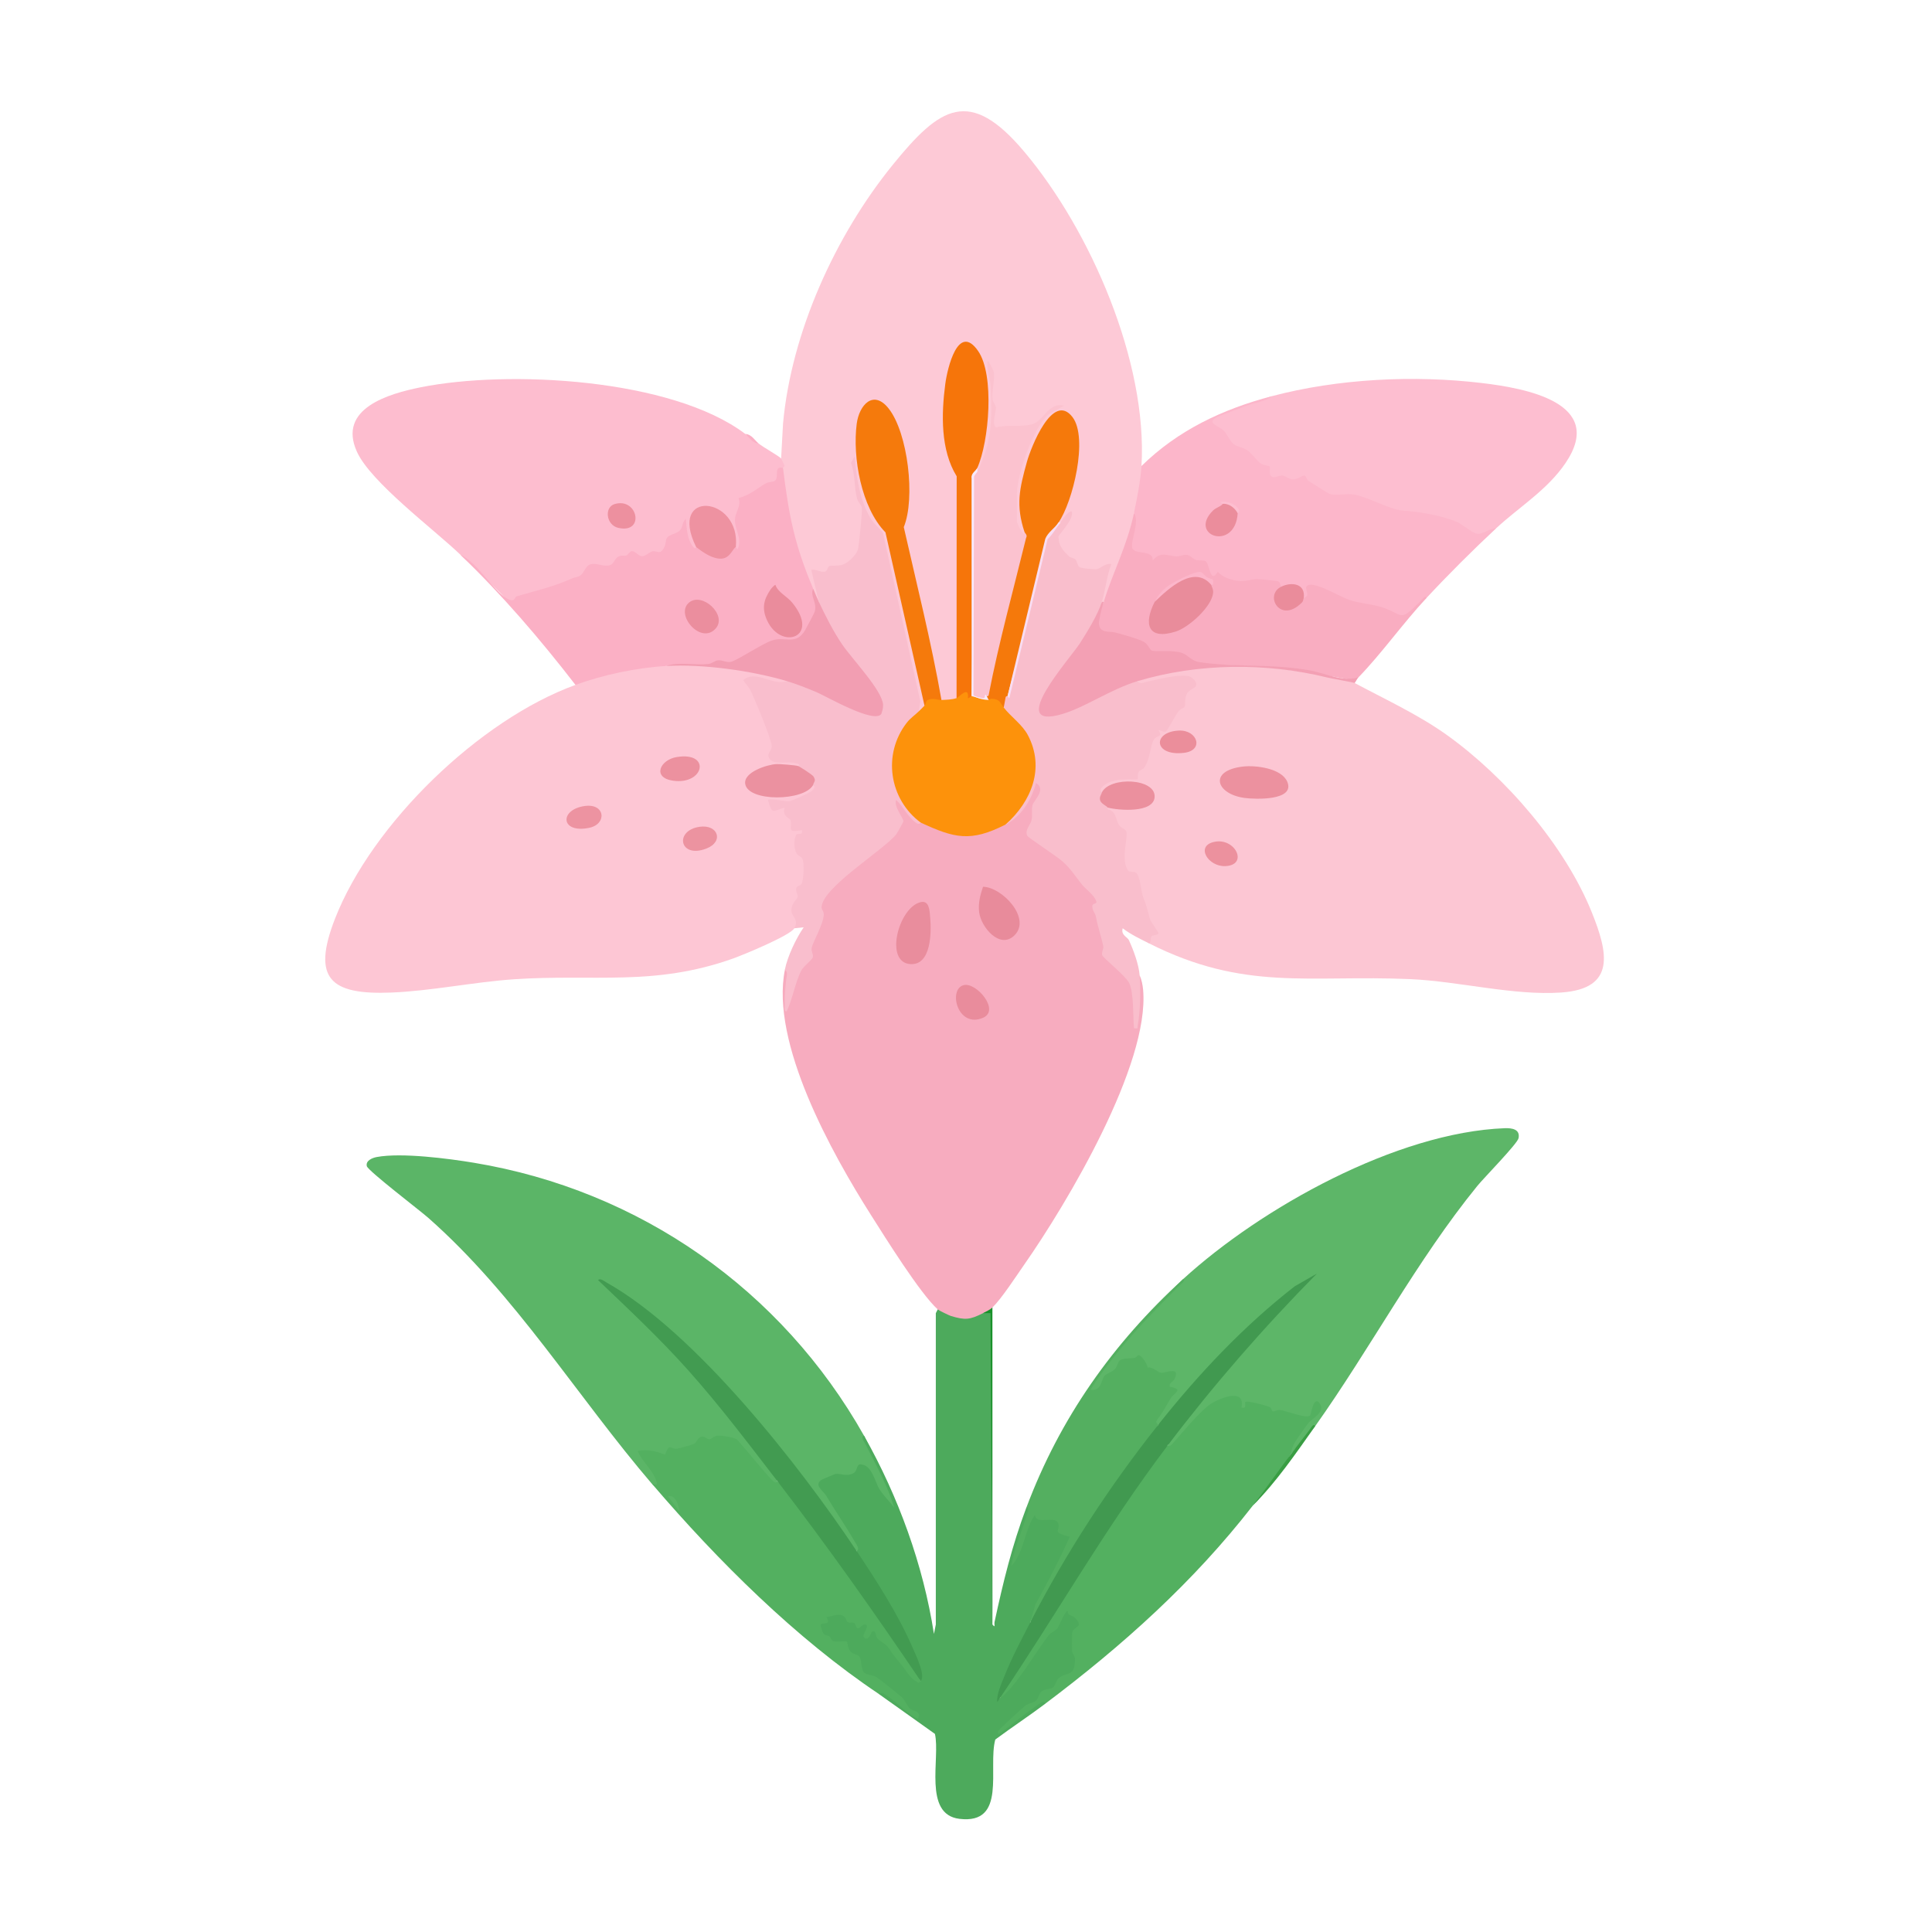
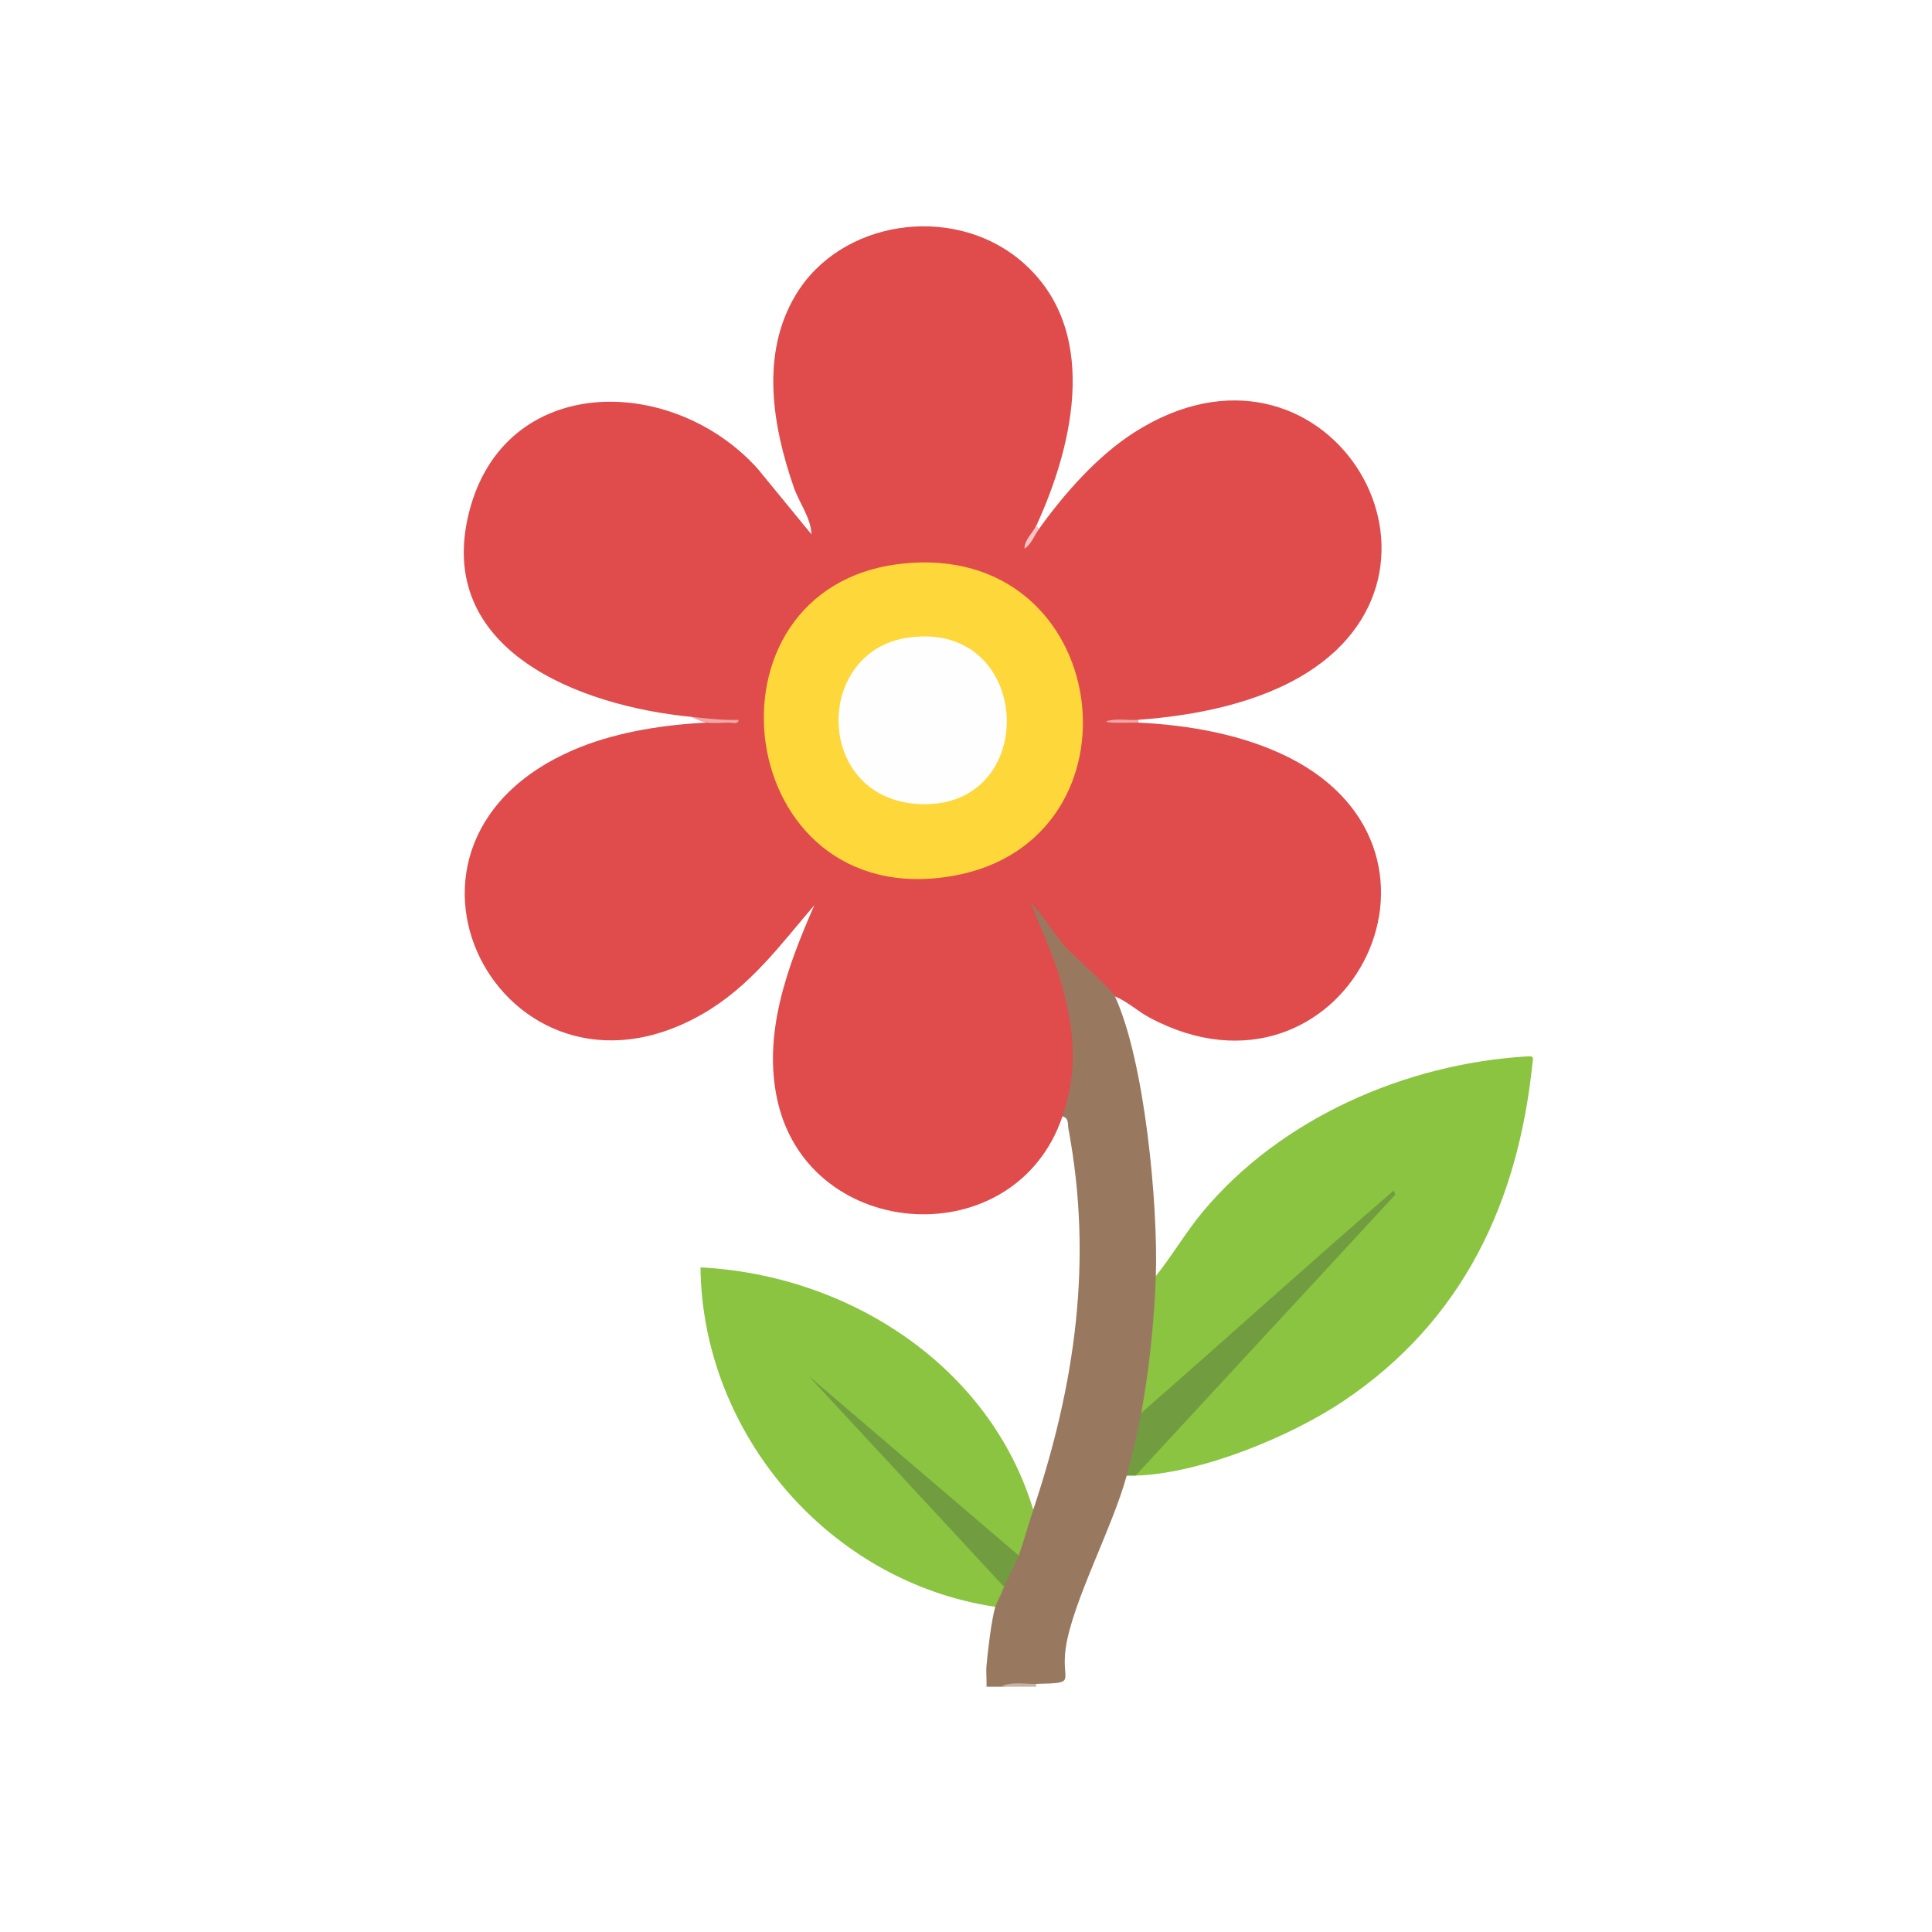
- <svg xmlns="http://www.w3.org/2000/svg" id="Layer_1" version="1.1" viewBox="0 0 1024 1024">
+ <svg xmlns="http://www.w3.org/2000/svg" id="Layer_1" version="1.1" viewBox="0 0 409.6 409.6">
  <defs>
    <style>
      .st0 {
-         fill: #ea8c9c;
+         fill: #8ac440;
      }

      .st1 {
-         fill: #ed909f;
+         fill: #c5b3a5;
      }

      .st2 {
-         fill: #eb8e9b;
+         fill: #efa7a7;
      }

      .st3 {
-         fill: #eb8d9c;
+         fill: #987960;
      }

      .st4 {
-         fill: #ee92a1;
+         fill: #f5c5c5;
      }

      .st5 {
-         fill: #eb8e9e;
+         fill: #efa6a6;
      }

      .st6 {
-         fill: #4daa5c;
+         fill: #e04b4b;
      }

      .st7 {
-         fill: #1f9028;
+         fill: #719c40;
      }

      .st8 {
-         fill: #f9adc1;
+         fill: #fed73b;
      }

      .st9 {
-         fill: #ec919f;
-       }
- 
-       .st10 {
-         fill: #f9becc;
-       }
- 
-       .st11 {
-         fill: #f6750a;
-       }
- 
-       .st12 {
-         fill: #f9becd;
-       }
- 
-       .st13 {
-         fill: #f8ebfd;
-       }
- 
-       .st14 {
-         fill: #fdc9d6;
-       }
- 
-       .st15 {
-         fill: #419950;
-       }
- 
-       .st16 {
-         fill: #f7acbf;
-       }
- 
-       .st17 {
-         fill: #f9ddf2;
-       }
- 
-       .st18 {
-         fill: #ed93a1;
-       }
- 
-       .st19 {
-         fill: #5bb567;
-       }
- 
-       .st20 {
-         fill: #fdc6d4;
-       }
- 
-       .st21 {
-         fill: #e98c9b;
-       }
- 
-       .st22 {
-         fill: #fdbdcf;
-       }
- 
-       .st23 {
-         fill: #f5790b;
-       }
- 
-       .st24 {
-         fill: #f3a0b4;
-       }
- 
-       .st25 {
-         fill: #fbb0c5;
-       }
- 
-       .st26 {
-         fill: #53b060;
-       }
- 
-       .st27 {
-         fill: #ec93a0;
-       }
- 
-       .st28 {
-         fill: #54af60;
-       }
- 
-       .st29 {
-         fill: #f57a0c;
-       }
- 
-       .st30 {
-         fill: #e98c9c;
-       }
- 
-       .st31 {
-         fill: #eb909e;
-       }
- 
-       .st32 {
-         fill: #e88b9b;
-       }
- 
-       .st33 {
-         fill: #ec919e;
-       }
- 
-       .st34 {
-         fill: #e98d9d;
-       }
- 
-       .st35 {
-         fill: #fd920b;
-       }
- 
-       .st36 {
-         fill: #5db668;
-       }
- 
-       .st37 {
-         fill: #f29eb2;
-       }
- 
-       .st38 {
-         fill: #429b51;
-       }
- 
-       .st39 {
-         fill: #eb91a0;
-       }
- 
-       .st40 {
-         fill: #399d43;
-       }
- 
-       .st41 {
-         fill: #fcc6d3;
-       }
- 
-       .st42 {
-         fill: #fdbed0;
-       }
- 
-       .st43 {
-         fill: #fbc2cf;
-       }
- 
-       .st44 {
-         fill: #fcb6ca;
-       }
- 
-       .st45 {
-         fill: #ea8c9b;
-       }
- 
-       .st46 {
-         fill: #19912a;
+         fill: #fefefe;
      }
    </style>
  </defs>
-   <path class="st16" d="M533,437c7.85-5.47,13.34-13.85,15.57-23.16,8.23,1.19,3.81,8.92.54,13.43.03,5.08-.96,9.99-2.96,14.73,14.95,8.81,26.12,20.6,36.44,34.3.85,2.01-.07,3.4-1.61,4.79,3.64,8.17,5.31,16.36,5,24.55,9.35,6.26,14.76,14.06,16.23,23.4-.71-4.99-.12-9,1.8-12.04,1.09,2.08,1.66,5.32,1.87,7.64,3.46,39.57-40.23,113.05-63.05,145.68-4.24,6.07-11.95,17.95-16.82,22.68-.35,1.91-2.02,2.91-5,3,.04,4.31-6.97,4.86-10.56,4.91s-14.02-2.77-13.44-6.91c-9.31-8.36-27.91-38.25-35.42-50.08-20.58-32.47-53.34-91.03-45.58-129.92,1.52-.83,2.72-.6,2.98,1.08-2.49,15.66-1.13,15.07,4.08-1.77,4.61-3.45,6.36-7.21,5.23-11.27l5.89-14.84c-.63-4.31-.17-8.36,1.39-12.17,11.83-12.19,24.5-23.59,38-34.18l3.18-5.65c-2.95-2.33-5.99-15.87-.66-11.72,3.06,5.82,7.03,9.99,11.91,12.52l2.96-.85c12.81,6.72,25.93,8.48,38.94,1.15l3.1.7Z" />
-   <path class="st41" d="M718,362c15.47,8.32,33.77,16.74,48.91,27.59,30.95,22.17,62.58,58.58,76.85,94.15,8.41,20.96,12.95,40.26-16.22,42.31-25.14,1.77-54.34-5.95-80-7.09-53.67-2.37-87.76,6.64-138.54-18.96-2.38-1.99-.66-5.73,2.19-6.26-4.81-9.12-8.2-18.96-10.17-29.53-5.95.2-7-5.61-6.97-10.39l1-12.42c-3.19-1.98-5.34-5.11-6.43-9.39-2.84-1.4-3.38-2.73-1.62-4l.62-1.22c34.31,5.25,24.01-19.44-1.1-6.95l-2.52.17c-1.18,1.36-2,1.27-2.51-.46-2.02-6.85,15.24-9.56,19.56-8.51.92-2.51,2.53-4.93,4.84-7.25l2.78-10.1c1.61-3.16,5.11-9.28,8.46-8.2l5.87-9.67c2.58-1.88,4.04-4.95,4.39-9.2,15.29-11-15.78-4.73-21.18-2.76-2.66.51-4.52-.18-3.21-2.85,8.52-6.11,22.2-7.7,32.9-8.28,28.02-1.52,55.24,3.23,81.89,7.94l.21,1.34Z" />
-   <path class="st20" d="M417,361c-.8,2.57-3.03,3.27-6.7,2.1-4.62-1.87-9.12-2.56-13.51-2.05,6.63,10.18,11.17,22.75,14.26,34.54-3.77,5.81-.95,7.99,8.45,6.54,3.01-.27,8.2,2.64,3.5,3.88l-.4,1.27c-30.26-3.53-36.17,18.2-.78,12.13,3.1-1.43,6.17-2.56,9.18-3.4,1.77-1.54,2.78-.45,2.48,1.87-.49,3.75-13.77,9.76-17.86,8.48,1.14,2.81,2.84,5.27,5.1,7.4l.71,4.72c5.97-1.37,8.01,3.6,1.98,5.91-.74,3.59-.59,7.17,3,8.94,2.26,4.64,2.84,15.48-2.47,18.12,1.05,3.21.25,6.66-2.4,10.36,2.94,5.73,2.76,9.14-.54,10.21-2.23,3.84-27.01,14.07-32.48,16.02-41.8,14.89-73.8,8.12-116.01,10.99-21.46,1.46-43.68,6.17-64.96,7.04-32.64,1.34-42.32-7.45-30.03-39.03,19.63-50.43,76.68-105.6,127.48-124.02.4-.68.84-1.34,1.37-1.9,3.54-3.75,39.93-11.37,44.65-9.31.7.31,1.35.74,1.98,1.21,11.39-1.43,56.16-.8,62.78,6.26.48.51.86,1.12,1.22,1.74Z" />
-   <path class="st14" d="M605,247c1.97,2.75,2.22,6.35.75,10.81-.14,6.04-1.72,10.78-4.75,14.19-1.07,14.55-7.1,31.01-13.08,44.43l-2.92,2.57c-.28.87-.62.86-1,0l-1.33-2.64,3.32-14.65c-5.05,3.21-15.76,3.18-17.33-3.69-9.7-4.56-12.83-13.29-4.36-21.16l-2.31.14h-1l-1.01-2.11c6.57-9.25,15.95-47.9,4.97-54.53-7.95-4.8-17.03,18.7-18.6,24.41-3.15,11.51-6.15,22.62-2.15,34.41l-1.22,2.82c.18,5.91-7.86-2.64-4-5.5-3.32-.96-3.06-13.45,0-15l-1.96-1.21c1.23-11.67,5.4-23.02,10.82-33.42-6.99.73-14.01,1.16-21.08,1.29-.86,6.96-2.8,13.76-5.74,20.13l-3.04,1.7c-.81.12-.81-.54,0-2-1.23-2.23-.97-5.14.79-8.71,4.82-7.56,4.66-59.14-7.37-56.12-11.02,2.77-12.94,60.48-2.52,68.64.18,38.15.22,76.33.11,114.56l-2,3.63c.25,3.43-7.2,4.17-8,1l-2.18-4.61c-6.6-28.97-13.17-57.98-19.72-87.01,5.33-18.07,3.32-43.41-6.31-59.73-6.08-10.29-13.64-5.16-14.64,4.7-2.11,20.66,2.05,41.78,15.29,58.07l19.94,88.53c-.92.66-1.38,1.68-1.36,3.05,1.49,2.65-.15,3.88-3,3-1.84-.67-2.22-2.41-1.15-5.21l-19.62-88.47c-2.85-2.7-5.31-5.73-7.37-9.09l-2.03,16.93c-2.34,6.99-8.72,11.36-16.12,10.67-1.39,3-4.07,3.92-8.04,2.76l2.96,12.61-1.63,1.81c-2.52-.82-2.84-4.4-3-7-4.11-3.98-6.88-9.34-8.28-16.09-3.02-8.67-10.69-38.41-8.82-46,.17-.69.6-1.31,1.1-1.91-2.28-1.73-2.62-3.4-1-5l1.01-18.49c4.44-48.4,27.66-99.5,58.02-136.98,25.17-31.06,40.82-41.63,69.94-7,35,41.62,65.34,111.37,62.03,166.47Z" />
-   <path class="st19" d="M458,761c6.16,12.3,11.75,25,16.76,38.09-2.84,2.77-9.25-7.09-10.75-9.49-3.9-10.94-7.03-13.66-9.37-8.16l-2.47,1.62c-15.41.03-19.63,2.86-12.67,8.5l16.33,26.31c1.46,2.59,1.45,5.24-1.84,4.13l-3.75-2c-34.68-49.57-72.87-99.99-123.19-134.61,30.38,27.52,56.78,58.91,81.39,91.72.84,1.12,1.44,2.41,2.03,3.74s1.07,2.73,1.51,4.14c.86,3.33-1.85,3.16-3.94,1.16l-18.76-21.72c-2.67-2.76-11.63-.73-14.77.07l-2.37-1.15c-3.07,4.98-11.13,7.04-16.66,5.88-1.5,3.46-4.86,4.04-10.09,1.73-5.41-2.07-4.61.99,2.41,9.16,2.49,3.49,3.72,9.99-1.82,6.87-40.18-46.9-72.55-100.53-118.99-141.51-4.44-3.92-31.99-24.96-32.57-27.39-.7-2.94,2.93-4.42,5.3-4.85,13.11-2.42,37.85.79,51.47,3.05,87.9,14.58,163.21,67.39,206.79,144.71Z" />
-   <path class="st22" d="M395,230l7,5c2.76,2.23,10.75,6.6,12,8,.14.15,1.73,3.51,1.75,3.71.1.86-.76,1.22-.75,1.29-1.2,2.22-2.18,4.97-2.94,8.22-2.66.51-17.76,8.45-18.22,9.37-.23.46-2.31,9.15-2.32,9.95.72,2.55,4.95,19.7-1.45,16.75-.98-.45-.89-1.46-.07-2.3l-1.88-1.7c1.74-20.46-29.32-27.25-18.16-.95l-.96,2.65c.31.44.54.87.51,1.29-.35,5.04-8.36-6.04-7.5-9.06-2.09,1.58-4.37,2.88-6.83,3.9-.87,5.51-2.89,9.67-9.08,8.05-3.86,2.91-7.12,3.64-10.78.03-1.69,1.69-3.92,2.54-6.67,2.57-2.96,4.75-8.09,6.18-15.38,4.29l-3.24,4.38c-12.86,5.75-25.96,10.53-39.31,14.34-8.79-8.72-17.69-17.32-26.71-25.79-14.03-13.47-47.55-38.38-54.87-54.63-10.32-22.9,16.96-30.68,33.68-34.06,46.45-9.38,133.2-4.79,172.19,24.69Z" />
-   <path class="st36" d="M697,756c-3.37,3.69-7.71,8.69-13,15-1.86-1.23-1.94-3.22-.24-5.99l8.26-12.34c-.31-.86-15.37-3.84-17.8-2.84-.75-2.7-11.46-5.32-12.26-4.66-2.39,5.37-6.18,2.81-5.96-2.57-7.31-2.56-15.74,4.55-20.53,9.83l-13.08,14.71c-1.73,1.55-3.08,1.26-3.39-1.13.74-1.83,1.52-3.64,2.44-5.39s1.83-3.44,3-4.96c19.58-25.47,40.9-49.73,63.34-72.68-26.35,20.27-48.66,45.18-70.52,70.08l-3.25,1.93c-2.02,1.87-2.92.61-2.95-2.08-.01-1.44,8.19-13.08,9.79-15.22-3.41-1.68-3.31-4.69.29-9.03-7.49,2.53-13.8-2.05-17.68-7.92-2.68.97-5.57,1.57-8.68,1.79-1.19,4.08-3.93,6.11-7.71,7.83-1.68,4.27-4.99,11.62-10.05,6.24,14.87-21.26,31.54-40.8,49.99-58.6,41.49-37.91,113.26-77.84,170.55-80.03,3.85-.15,8.26.57,7.3,5.3-.6,2.93-18.34,20.99-21.82,25.26-32.06,39.38-56.5,85.89-86.03,127.47Z" />
-   <path class="st6" d="M521,696c1.54-.58,3.04-.83,4.5-.76l.5,165.76c1.78,2.15.84.08,1.14-1.34,4.54-21.13,9.24-40.37,16.86-60.66,3.19-1.06,3.56,1.42,2.25,4.04,1.22-1.75,2.86-1.58,4.93.53,8.83-1.21,12.66,1.27,11.51,7.44,4.01,1.29,7.79,2.72,4.36,7.89-8.11,13.46-15.13,27.16-21.05,41.11l.18,2.57c-6.09,13.13-11.91,26.2-17.44,39.21-.05.12.02-2.29,1.27-1.78,8.99-11.15,17.31-22.83,24.97-35.04,3.63-2.73,6.33-6.45,8.08-11.17,3.54-2.4,12.59,3.8,10.14,8.99-5.33,3.07-3.19,11.47-1.48,16.35.58,5.97-2.5,9.91-9.25,11.83-1.99,5.08-4.33,5.82-9.21,7.13l-.99,2.16c1.99-.25,2.57.89,1.76,2.75-8.68,6.52-17.79,12.52-26.51,18.99-4.06,15.1,6.39,45.1-19.02,42.02-19.38-2.35-10.02-32.26-12.97-45.02l-29.51-20.99c-1.72-7.46,11.08,3.46,10.52,2.99-4.24-3.55-8.53-7.01-12.99-10.33-7.48-1.38-8.84-4.18-9.59-11.43-4.13-1.03-5.73-3.42-6.96-7.32l-3.63.17c-5.03-1.25-15.59-9.83-6.88-13.54.36-4.82,8.33-5.64,12.07-3.37,2.38,4.2,6.99,4.75,11.24,4.31.96,3.01,2.39,4.2,4.28,3.57,2.28,3.61,4.06,5.81,7.9,8.37,5.2,8.32,10.55,14.85,16.03,19.59-7.95-23.13-19.28-45.32-33.98-66.56l-.02-2.44c2.01-.73-.25-3.67-.83-4.67-4.79-8.37-10.39-16.33-15.33-24.67-1.43-2.42-6.95-5.69-2.17-8.49.41-.24,6.7-2.89,7.07-2.96,2.44-.46,5.82,1.61,9.57-.4,2.42-1.3,1.39-4.89,4-4.69,5.93.47,7.32,9.1,9.84,13.22,1.67,2.73,5.66,6.97,7.83,9.66-3.7-11.93-9.86-22.91-15.51-33.98-.51-.99-2.47-3.44-.48-4.02,18.14,32.19,31.34,68.33,37.01,105l.99-5v-165l1-2c.64.58,6.16,3.22,7,3.48,7.57,2.27,10.02,2.03,17-1.48Z" />
-   <path class="st42" d="M793,280c-3.48,2.63-7,4.24-10.55,4.83-12.87-8.58-26.78-11.59-42.4-12.78l-22.36-7.91c-10.9,1.01-19.41-1.36-26.94-9.81-4.06,2.62-7.4,1.76-11.44-.32-4.98,1.93-8.69.58-8.31-5.29-4.2-1.56-7.9-4.38-11.1-8.47-6.53-1.79-9.54-5.11-12.87-10.75-6.01-3.36-9.37-6.14-.91-9.38l27.87-10.11c35.13-9.31,75.37-11.3,111.49-6.99,22.79,2.72,65.9,10.36,44.34,42.32-9.72,14.41-24.89,23.54-36.83,34.67Z" />
-   <path class="st44" d="M674,210c-3.62,3.08-8.98,3.41-13.23,5.07s-9.38,3.46-13.96,5.26c-9.11,3.58-.91,5.32,1.62,7.74,1.94,1.85,3.38,5.79,5.58,7.42,1.95,1.43,4.73,1.62,6.94,3.06,2.69,1.75,4.81,5.5,7.68,7.34,1.26.81,4.03.97,4.25,1.24.63.77-.62,4.21,1.07,5.46,1.46,1.08,3.81-.66,5.51-.56,1.96.12,3.56,2.04,6.04,2.05s4.91-2.3,5.94-2.03c.97.25,1.19,2.24,1.85,2.66,1.64,1.02,10.77,6.91,11.42,7.09,3.58,1.03,8.82-.35,12.73.27,7.41,1.19,19.34,8.13,26.22,8.57,8.79.57,18.95,2.38,27.63,5.58,3.43,1.26,8.7,6.12,11.45,6.66,3,.59,6.88-2.98,10.26-2.87-12.5,11.66-25.35,24.48-37,37-3.18,2.62-7,6.21-11.47,10.76l-1.96.26c-8.87-3.82-18.12-6.51-27.77-8.07-6.71-3.6-13.54-6.24-20.5-7.95,1.27,3.2.16,7.69-3.3,5-1.28-1.39-2.56-3.03-3.83-4.93-3.04-.02-5.76-.38-8.17-1.07-5.81-2.21-13.45-2.38-20.53-1.05-4.49,0-9.05-1.21-12.7-3.88-3.99,1.91-6.61-.42-7.84-6.98-3.7.27-6.15-.85-9.05-3.02-4.19.85-8.44.83-12.73-.08-3.6,2.55-6.31,2.37-8.15-.53-5.74-.17-9.08-2.15-10.01-5.94,1.92-5.81,2.92-11.65,3-17.52,1.64-7.74,3.53-17.18,4-25,19.39-19.02,42.98-30.11,69-37Z" />
-   <path class="st12" d="M487,377l.41,2.35c-17.16,13.35-16.5,39.95.09,53.71l.49,2.93c-.13-.06-.57,1.47-2.48.11-4.38-3.1-6.69-8.53-10.51-12.11-1.51,3.32,3.97,9.81,3.83,11.34-.04.39-3.38,6.38-3.82,6.91-7.03,8.61-39.36,28.22-39.55,38.68-.02,1.39,1.33,1.99,1.15,4.07-.49,5.79-6.03,14.48-6.43,17.72-.2,1.61.96,3.2.65,4.59-.34,1.51-4.72,4.54-6.05,6.99-3.13,5.75-4.75,15.49-7.81,21.7-1.74.24-.94-2.27-.99-3.48-.18-4.82.23-8.61.72-13.31.17-1.6,1.15-4.16-.72-5.2,1.44-7.19,5.86-16.45,9.99-22.5l-4.99.5c2.68-4.63-1.43-6.35-1.51-9.06-.13-4.46,3.03-6.16,3.29-7.55.24-1.29-1.23-3.09-.71-4.77.39-1.26,2.42-1.1,2.91-2.38.97-2.58,1.46-10.45.36-13.01-.57-1.32-2.34-1.49-3.13-2.89-1.39-2.48-1.53-7.23-.25-9.7.81-1.55,3.87.66,3.03-2.64-8.46,1.54-4.88-.86-5.97-5.31-.19-.8-4.9-2.37-3.03-6.7-6.98,2.08-6.53,3.86-8.99-3.99,1.16-1.04,9.45.93,11.32.68,1.37-.19,10.34-4.18,11.63-5.22,3.18-2.56.99-3,1.04-3.46-1.22-3.39-3.84-5.94-7.87-7.67l-.13-2.33c2.48-1.27-3.32-1.86-3.62-1.88-3.5-.2-9.27.94-11.3-1.72-2.22-2.92.86-3.98.98-6.84.14-3.24-9.21-25.5-11.32-29.79-.94-1.9-2.73-3.38-3.73-5.27,6.3-5.82,15.68,3.21,22.99.51l1.59-.91c12.6,4,24.88,9.09,36.83,15.29,17.1,7.13,10.3-5.12,4.22-13.67-10.33-12.15-18.52-23.64-25.73-38.3-.28-.57-.27-1.29-.25-2.06s.17-1.57.35-2.35l-4-16.99c2.31-.55,5.34,1.59,7.37.91,1.33-.44,1.24-2.68,2.32-2.94,2.03-.49,4.1.2,7.04-.75s7.12-5.04,8.01-7.99c.57-1.9,2.26-19.76,2.15-21.81-.09-1.72-2.1-3.12-2.64-5.2-1.62-6.21-.85-12.77-3.22-18.87l1.96-3.37c.86,10.6,2.77,23.06,8.2,32.3,2.15,3.65,4.5,5.02,6.82,8.18l19.81,89.31-.82,5.2Z" />
-   <path class="st10" d="M562,277c1.64-2.07,3.45-5.71,5.99-5.99,1.74,3.68-7.01,12.6-6.99,13.36.16,5.23,2.35,7.29,5.74,10.65.6.59,2.39.61,3.24,1.48,1.07,1.09.9,2.95,2.05,3.99.87.79,8.26,1.38,9.31,1.19,1.99-.36,4.73-3.46,7.66-2.67-2.44,6.39-3.05,13.68-4.99,20-1.2,8.59-5.4,16.6-10.41,23.75-5.89,7.44-11.45,15.1-16.69,22.96-11.59,18.06,3.4,12.02,14.95,7.16,9.04-4.76,18.29-9.05,27.75-12.87l3.41,1c.97,1.91,3.37.65,4.83.34,6.54-1.37,14.88-3.79,21.56-3.07,2.02.22,5.26,2.81,4.55,5.1-.41,1.32-3.68,2.18-4.83,4.23-1.56,2.76-.55,5.84-1.32,7.19-.21.36-2.21.91-3.22,2.25-1.52,2.01-5.61,9.73-6.52,10.55-1.07.95-3.52-1.08-4.04-.59,2.58,4.17-.96,2.41-2.47,5.02-2.13,3.67-1.7,9.82-5.1,14.9-.58.86-2.38,1.21-2.92,2.11-.77,1.31-.3,3.65-.55,3.92-.68.74-13.82-1.75-19.09,4.53-1.43,1.71.15,2.37.13,2.51,1.05.74,1.42,2.02,1.11,3.84,2.18,1.24,2.81,2.62,1.89,4.16.42,2.36.11,0,2.73,2.29,1.69,1.47,2.2,5.33,3.39,7.1.99,1.47,3.28,1.88,3.77,3.29,1.12,3.24-3.1,14.99,1,20.74.86,1.21,3.44.02,4.64,1.57,1.85,2.39,2.26,9.68,3.39,12.61,2.03,5.23,2.05,6.27,3.54,11.46.44,1.54,4.54,7.02,4.53,7.45-.04,1.15-2.72,1.13-3.27,1.46-1.46.86-.17,3.22-1.71,4.04-4.83-2.43-9.67-4.68-13.99-8-1.08,3.6,2.52,4.63,3.27,6.25,2.43,5.21,5.32,13.11,5.72,18.75.55,7.86.4,18.79-1.03,26.49-.3,1.63.65,1.73-1.96,1.5-.62-6.06,0-18.73-2.55-23.95-1.9-3.88-13.98-13.45-14.31-14.78-.44-1.74.8-3.41.56-4.64-.98-5.09-2.81-9.96-3.93-15.91-.31-1.66-1.83-3.02-1.88-5.27-.05-2.07,2.77-.97,2.06-2.88-1.32-3.51-5.49-6.21-7.41-8.58-3.71-4.58-5.68-8.14-10.52-12.5-2.93-2.63-18.04-12.46-18.55-13.48-1.6-3.21,1.7-5.47,2.31-8.73.47-2.53-.21-5.3.43-7.57.76-2.68,7.54-8.29,1.81-11.7-2.21,8.87-7.88,17.85-16.01,22l.17-2.87c18.45-17,18.32-41.23-1.74-56.66l.58-2.47c-1.29-2.61-2.34-8.86,2-6,7.33-27.56,14.24-55.41,20.73-83.55,2.25-3.08,4.67-5.9,7.27-8.45Z" />
-   <path class="st25" d="M415,248c3.13,25.22,6.03,40.52,16,64l.46,3.29c6.21,11.42-4.91,29.2-18.74,25.52-8.56,3.36-16.93,7.35-25.1,11.98-11.37-.62-23.14-.67-34.62.21-15.57.89-33.12,4.61-48,10-18.76-24.27-38.86-47.74-61-69,8.98,4.01,16.82,18.32,24.44,23.05,4.61,2.86,4.3-.66,5.33-.96,10.25-3.03,19.72-5.11,29.33-9.49,1.44-.66,3.11-.65,4.46-1.54,2.03-1.35,2.84-5.15,5.14-5.87,3.55-1.11,6.86,1.33,10.37.43,2.32-.6,2.47-3.31,4.58-4.55,1.79-1.05,3.1-.25,4.37-.68.87-.3,1.6-2.01,2.63-2.24,1.93-.43,3.65,2.69,5.68,2.65s3.88-2.24,5.44-2.56c2.7-.55,4.16,2.38,6.46-2.51.68-1.45.54-3.49,1.31-4.68,1.17-1.8,5.29-2.14,6.94-4.06,1.47-1.72,1.13-4.46,3.03-5.97.54,5.23.53,10.75,4.07,15.09.87,1.07,1.37-.13,1.43-.09l2.05-.96c6.68,4.96,11.72,7.84,17.46.36l1.49.6c.08-.01.55.88.98,1.01,2.58-5.66-1.57-10.2-1.45-15.52.09-4.22,3.49-7.11,1.94-11.55,6.03-1.55,9.43-4.86,14.27-7.71,1.47-.86,4.12-.73,5.03-1.46,2.36-1.89-.98-8.13,4.24-6.77Z" />
-   <path class="st26" d="M619,766c1.2,1.06,2.3-.64,3.02-1.45,4.98-5.65,12.75-15.05,18.45-19.58,4.06-3.23,19.9-10.3,17.54,1.03,3.17,1,1.44-2.37,2.06-2.89,1.08-.92,10.96,1.82,12.74,2.57,1.25.53,1.08,2.31,1.85,2.37,1.11.08,2.43-.89,3.75-.74,3.31.38,14.68,5.08,16.14,2.73.25-.4,1.83-10.94,5-6.07,2.99,4.6-3.91,7.53-6.16,10.4-1.64,2.1-5.4,7.42-6.82,9.68-1.35,2.14-2.06,4.5-2.55,6.95-5.57,9.64-12.24,18.64-20,27-31.44,40.47-68.91,74.13-110,105-.63-2.07-3-.04-3.92.59-7.03,4.74-13.69,10.43-20.59,15.41-.74.16-.68-1.05-.49-1.48.41-.9,12.73-12.16,14.48-13.53,1.63-1.26,4.06-1.28,5.49-2.51s1.61-3.77,3.04-4.96c1.85-1.55,4.45-1.05,5.95-2.05,1.39-.93,1.56-3.5,3.08-4.92,3.92-3.66,8.85-.29,8.67-10.26-.03-1.79-1.39-2.81-1.53-4-.06-.53-.07-9.1,0-9.58.57-4.26,6.85-2.66,1.69-8.1-1.26-1.33-2.27-1.15-3.06-1.72-1.22-.89-.75-1.83-.84-1.88-1.3-.82-4.59,7.81-5.51,8.96-1.32,1.64-3.38,2.17-4.46,3.54-7.3,9.17-17.76,28-26,33.5l1.55-4.69c25.84-43.49,53.68-85.59,83.51-126.29l3.94-3.02Z" />
-   <path class="st26" d="M346,787c.31-1.13,2.71,1.23,2.01-1.51-1.54-6.07-7.81-10.74-10.01-16.48,5.04-1.04,9.84.17,14.46,1.99,2.6-6.89,2.9-2.42,6.77-3.22,1.15-.24,7.54-2.03,8.54-2.44,1.52-.62,1.88-3.38,4.14-3.92,1.56-.38,2.81,1.64,4.38,1.36,1.01-.18,2.04-1.68,4.19-1.88,1.88-.18,8.64.98,10.08,2.03,6.22,6.85,12.17,14.56,18.39,21.31.52.56,2.7,2.65,3.04.75,1.97,1.71,3.91,3.44,5.74,5.29s3.63,3.68,5.18,5.72c20.1,26.51,39.37,53.67,58.1,81.16,1.44,2.11,2.61,4.41,3.78,6.72s2.21,4.7,3.21,7.11c-1.3,1.41-1.01.91-2.59.07-3-1.61-6.02-6.81-8.36-9.62-3.2-3.83-3.18-3.65-6.01-7.99-1.51-2.31-4.71-3.5-6.11-5.18-.78-.94-.68-4.97-2.91-3.28-.22.17-1.73,5.29-4.01,2.99-1.6-1.61,3.6-6.5.47-7-1.37-.22-2.7,2.34-3.96,2.02-.86-.22-1.08-2.4-1.76-2.79-.95-.56-2.58.1-3.52-.44-.76-.44-.76-2.94-2.94-3.62-2.79-.87-5.58.74-8.31.84,3.01,4.57-2.18,2.91-2.99,4.02-.28.39,1.03,4.38,1.55,4.97.81.94,2.28.74,3.11,1.35.72.53.82,2.09,1.97,2.49,1.97.68,6.51-.4,7.27.27.3.26.4,3.8,2.05,5.45,1.33,1.34,3.7,1.32,4.55,2.45,1.36,1.81.63,6.64,2.49,8.51,1.4,1.4,4.65,1.14,6.58,2.43s11.34,8.81,13.37,10.63c1.77,1.59,2.84,4.63,4.41,6.09,1.24,1.16,6.41,1.22,4.17,5.33-5.92-2.51-13.46-11.22-18.61-13.54-1.28-.57-1.81.6-1.89.54-44.21-29.57-85.52-70.75-120-111Z" />
-   <path class="st8" d="M601,272c3.27,4.09-1.86,14.77-.89,18.34,1.1,4.07,10.92.62,10.91,6.66,4.31-5.05,7.72-2.31,12.59-2.09,1.92.09,3.6-1.16,5.67-.77,1.61.3,2.86,2.01,4.48,2.61s3.74-.13,5.27.73c2.16,1.22,2.19,12.43,6.48,5.52,2.29,3.01,7.45,4.57,11.12,4.9,4.01.36,6.6-1.01,9.84-.94,2.55.06,7.24.67,10.09.96,2.17.22,1.68,1.6,2.46,3.08l.1,2.25c-6.19,7.89,5.18,11.56,9.73,4.16l2.17-.41c.17-.28,1.61-.5,1.85-1.66.33-1.61-1.93-4.61.74-5.29,4.68-1.2,16.54,6.26,21.85,8.01s10.95,2.05,15.62,3.38c13.54,3.85,9.63,9.35,21.94-2.94.46-.46,2.58-3.5,3-1.5-12.59,13.53-23.54,29.14-36,42l-2.07,1.68c-27.25-5.19-54.99-9.28-83.34-7.91-7.27-4.8-15.48-6.82-24.64-6.05-4.8-5.24-11.2-8.4-19.18-9.5-14.16-.1-10.26-9.18-5.77-18.22,4.96-16.16,12.26-29.37,16-47Z" />
-   <path class="st28" d="M627,678c2,.42-1.04,2.54-1.5,3-17.45,17.44-34.07,34.58-47.49,55.51,5.48,1.37,5.8-5.24,7.29-7.21.82-1.09,4.22-2.1,5.73-3.77,1.23-1.36,1.52-3.9,2.63-4.61,1.8-1.15,5.29-.8,7.6-1.2.84-.15,1.76-1.47,2.26-1.46,1.37.01,4.72,4.74,4.7,6.52,2.78-.45,5.52,2.72,7.24,2.82,2.47.14,10.47-3.74,7.02,3.39-.67,1.39-3,1.87-2.48,4.01,7.68,1.46,2.6,2.85.56,6.07-2.21,3.5-3.56,6.28-6.09,9.9-.81,1.16-2.88,2.92-.47,4.03-4.82,9.55-10.8,18.57-17.93,27.06-16.31,23.43-29.66,46.16-44,70.67-1.6,2.74-3.82,5.05-6.06,7.27l2.82-9.68c6.56-11.74,12.67-23.65,18.21-35.74-9.98-2.64-5.04-3.14-6.1-6.95-1.36-4.9-11.62,1.13-12.42-4.62-5.7,7.81-5.41,19.35-12.49,27,1.45-9.17,5.32-17.68,8.02-26.48.4-1.32,1.9-3.63-.03-4.52,17.81-47.46,45.75-86.97,83-121Z" />
-   <path class="st24" d="M720,359c-.75.77-1.27,2.12-2,3-.67-.36-11.74-2.22-14.58-2.92-32.36-7.94-68.38-7.67-100.42,1.92-14.28,4.27-27.81,13.89-40.03,17.47-30.42,8.93,4.46-29.74,9.44-37.56,3.87-6.07,9.52-15.19,11.58-21.92h1c-.7,2.3-2.7,9.7-2.55,11.54.45,5.4,5.55,3.87,8.78,4.74,3.64.98,12.14,3.28,15.07,4.93,2.34,1.31,2.97,4.28,4.38,4.7,2.24.68,10.73-.55,15.76,1.16,3.29,1.11,5.12,4.27,9.13,4.87,19.14,2.88,38.21.71,58.62,4.38,8.58,1.54,17.31,6.28,25.82,3.68Z" />
-   <path class="st46" d="M526,861l-1.01-165h-3.99c1.53-.77,3.82-1.86,5-3v168Z" />
-   <path class="st7" d="M496,861v-165,165Z" />
-   <path class="st40" d="M697,756c-10.28,14.47-20.4,29.41-33,42,6.69-8.61,13.3-18.09,20-27,3.33-4.43,6.81-8.88,10.19-13.31.38-.5,2.19-3.82,2.81-1.69Z" />
-   <path class="st25" d="M402,235c-3.38-.1-5.17-3.61-7-5,3.41.19,5.08,3.44,7,5Z" />
-   <path class="st35" d="M507,370c1.4-5.59,5.81-7.36,8-1l.66-1.16c.9,1.87,4.89,3.17,6.46,1.71l1.88,1.45c1.58-5.69,8.96-1.36,8,4,3.57,4.71,9.84,8.99,12.82,14.68,9.14,17.41,1.85,35.15-11.82,47.32-18.65,9.52-27.22,7.21-45-1-16.77-12.42-20.34-36.25-7.41-52.91,1.96-2.53,4.27-3.98,6.41-6.09,1.09-1.07,1.91-1.81,3-3-1.29-6.36,6.69-7.62,9-3,2.53-.11,5.6-.15,8-1Z" />
-   <path class="st34" d="M487.74,478.2c4.89-1.26,4.96,4.42,5.29,8.27.65,7.36.67,25.2-10.46,24.53-14.01-.85-6.34-29.82,5.17-32.79Z" />
-   <path class="st32" d="M537.72,495.72c-7.72,7.71-17.78-4.32-18.74-12.19-.59-4.86.53-9.03,2.04-13.53,10.14.19,25.72,16.72,16.7,25.72Z" />
-   <path class="st30" d="M510.73,522.15c6.65-1.79,19.59,13.37,10.25,17.32-13.46,5.7-18.6-15.08-10.25-17.32Z" />
-   <path class="st9" d="M658.78,406.29c6.74-.79,20.38.89,23.47,7.98,4.43,10.18-16.87,9.44-22.66,8.65-15.1-2.07-19.21-14.47-.81-16.63Z" />
-   <path class="st31" d="M587,428c-.12-.68-3.33-1.93-3.88-3.72-.61-1.99.68-3.05.88-4.28,4.31-8.55,28.59-7.56,27.98,2.43-.53,8.65-19.21,7.14-24.98,5.57Z" />
-   <path class="st2" d="M624.82,387.22c9.83-.45,13.58,10.51,2.71,11.8-16.11,1.92-16.9-11.15-2.71-11.8Z" />
-   <path class="st33" d="M643.74,446.17c11.05-2.21,18.06,12.32,5.75,12.89-9.15.43-16.16-10.81-5.75-12.89Z" />
-   <path class="st37" d="M434,319c3.66,7.69,7.41,15.18,12.19,22.31,5.13,7.66,21.43,24.53,21.86,32.22.1,1.7-.43,3.3-.94,4.88-3.83,5.4-29.25-9.42-34.44-11.59-4.91-2.06-10.61-4.32-15.67-5.83-18.75-5.57-44.52-9.12-64-8,6.92-2.33,15.19-.31,22.45-1.05,1.85-.19,3.38-1.79,5.14-1.95,2.31-.21,4.23,1.21,6.66.84,2.88-.44,16.44-9.48,21.77-11.33,7.11-2.47,12.62,2.87,17.63-5.36.68-1.11,4.99-9.32,5.15-9.86,1.5-5.02-2.66-8.15-.79-12.29,1.02,2.4,1.87,4.62,3,7Z" />
-   <path class="st39" d="M423,406c.77.23,7.48,4.56,8.09,5.46,1.74,2.57.11,2.95-.09,4.54-4.67,8.74-34.62,9.12-36.03-.56-.91-6.24,11.65-10.2,16.57-10.46,1.78-.1,10.02.59,11.46,1.02Z" />
-   <path class="st9" d="M358.74,401.24c18.27-2.94,14.51,14.87-1.98,12.55-11.29-1.59-6.96-11.11,1.98-12.55Z" />
-   <path class="st27" d="M370.76,438.22c9.85-1.44,13.09,7.93,3.54,11.57-14.18,5.41-17.03-9.59-3.54-11.57Z" />
-   <path class="st18" d="M309.75,427.22c11.07-1.65,12.15,9.57,2.52,11.55-15.13,3.11-15.95-9.55-2.52-11.55Z" />
-   <path class="st43" d="M518,250c7.73-15.35,8.05-28.37,7.04-45.54-.26-4.46-2.34-8.95-1.54-13.46,1.09,1.44,3.12,5.17,3.31,6.72.41,3.37-1.12,10.6-.81,13.69.16,1.67,1.63,2.99,1.82,4.31.35,2.46-2.53,8.93.16,10.84,5.99-1.8,14.48.15,20.05-2.05,5.12-2.02,8.06-11.48,15.98-9.5l-8.02,4.47c-8.08,6.25-16.98,32.15-16.98,42.02v15c0,.9,2.46,5.6,3.5,6.48l.5-.98c2.26-1.77,3.21.51,2.99,3.01-7.15,27.96-14.3,56.08-20.4,84.37-.9.48-1.76.31-2.59-.38.25,2.6-6.85.5-7.53-.31l.14-116.1c.41-1.2,1.12-2.66,2.39-2.59Z" />
-   <path class="st29" d="M499,371c-1.93.08-4.51-1.28-7.26.01-1.07.5-.95,2.13-1.74,2.99l-20.68-91.82c-12.84-13.1-17.55-39.91-15.24-57.59,1.3-9.93,8.81-18.31,16.91-8.08,10.24,12.93,14.28,47.67,8.03,62.87,6.91,30.48,14.56,60.84,19.97,91.63Z" />
-   <path class="st23" d="M561,277c-1.85,2.99-3.98,5.9-6.38,8.75-6.41,28.05-13.28,55.8-20.62,83.25-.48-.04-.79.01-.98.51l-1.02,5.49c-1.86-2.45-2-4.51-6.52-4.64-.71-.02-1.28.65-1.48.64-2.12-.64-2.46-1.3-1-2,.46.01.82.02.99-.51,5.41-28.03,13.07-55.6,19.84-83.32.93-1.68-.62-2.54-.82-3.17-4.67-14.26-2.72-22.83,1.28-37.22,2.08-7.46,13.66-37.43,24.15-23.72,8.48,11.09.16,45.04-7.43,55.93Z" />
-   <path class="st11" d="M518,248l-2.42,4.87c.24,38.82.04,77.53-.58,116.13-.25-.04-1.76,1.37-1.99,1.01.72-6.91-4.72-.47-6.01-.01l.06-117.56c-8.61-13.94-8.14-33.03-6.04-48.93,1.1-8.32,6.84-32.78,17.42-17.45,8.79,12.73,5.79,47.99-.44,61.94Z" />
-   <path class="st13" d="M518,250c-.45.89-1.5,1.66-1.74,2.72l-.32,115.67c.19.7,4.72,1.81,5.46,1.69s.57-1.64.81-1.85.69.77.79.77l1,2c-4.86-.23-5.71-1.43-9-2l-.04-115.54c-.47-2.53,2.42-4.06,3.04-5.46v2Z" />
-   <path class="st17" d="M562,277c-1.99,2.51-3.96,6.19-6.74,8.76l-20.28,84.26c-.44-.15-.82-1-.98-1.01l20.03-83.47c1.5-3.54,4.76-5.35,6.97-8.53h1Z" />
-   <path class="st38" d="M454,822c10.52,15.78,22.4,34.22,29.86,51.64,1.52,3.55,6.87,14.39,4.14,17.36-24.41-36.07-49.42-71.52-76-106-15.38-19.95-30.67-40.21-47.49-59.01-14.96-16.73-31.29-32.02-47.51-47.49,1.08-1.32,3.56.73,4.65,1.35,47.1,26.51,102.27,97.05,132.34,142.16Z" />
-   <path class="st4" d="M390,290c-1.31.17-2.88,5.8-7.49,6.09-4.84.3-9.89-3.35-13.51-6.09-15.37-31.09,23.75-27.21,21,0Z" />
-   <path class="st1" d="M325.69,267.19c12.41-3.8,16.3,15.86,2.02,12.59-6.49-1.48-7.51-10.91-2.02-12.59Z" />
-   <path class="st15" d="M614,755c21.35-26.87,45.13-52.16,72.25-73.25l11.75-6.74c-28.29,28.66-54.65,58.92-79,90.99-32.77,43.16-58.75,89.25-89,134-.43.29-.76,1.64-1.5,2-.31-4.03,2.36-9.82,4.02-13.98,3.8-9.55,8.8-18.88,13.49-28.01,19.05-37.09,42.08-72.38,68-105Z" />
-   <path class="st3" d="M656,272c-1.27,20.5-26.63,11.95-13-1.5,1.4-1.38,4.86-2.45,5-3.5,2.9-1.34,8.08,1.53,8,5Z" />
-   <path class="st45" d="M691,317c-.31.51-.08,1.47-1.04,2.42-11.48,11.47-19.99-3.95-10.96-8.42,5.57-2.76,13.07-1.76,12,6Z" />
-   <path class="st42" d="M656,272c-1.62-2.92-4.52-5.16-8-5,0-.07-.96-.46-1.01-.98,3.13-.65,8.2,1.12,9.58,4.06.67,1.42-.56,1.75-.57,1.92Z" />
-   <path class="st0" d="M408.43,312.4c.26-.38,1.94-2.35,2.56-2.39,1.4,4.05,6.04,5.89,8.99,9.52,14.9,18.27-5.98,25.35-13.37,9.37-2.91-6.29-1.96-10.93,1.82-16.5Z" />
-   <path class="st5" d="M365.29,319.3c6.93-5.6,20.15,6.59,14.17,13.66-7.81,9.24-22.02-7.32-14.17-13.66Z" />
-   <path class="st19" d="M359.99,800.99l-5.99-7.99c4.2-.77,5.79,4.77,5.99,7.99Z" />
-   <path class="st21" d="M642,310c.02.77,1.21,2.13.96,4.36-.81,7.32-12.89,18.18-19.74,20.36-14.89,4.74-17.22-3.96-11.22-15.72,3.41-5.87,17.93-16.26,24.51-14.24,1.38.42,6.72,3.66,5.49,5.24Z" />
-   <path class="st44" d="M612,319c1.8-3.52,3.8-5.93,7.09-8.41,2.75-2.07,14.61-8.16,17.19-7.45,1.11.3,2.26,1.98,3.38,2.74,2.42,1.63,3.7-.14,3.32,3.6-.07.69-.98.46-.98.52-9.14-10.92-22.78,2.08-30,9Z" />
+   <path class="st3" d="M236.39,211.26c6.31,13.75,9.15,44.1,8.66,59.26.3.38.58.76.78,1.18,1.02,2.1-1.05,21.38-2.06,24.59l-1.82,3.26c1.73,1.57-.96,11.82-2.13,12.91-.24.22-.58.32-.96.4-2.95,10.92-11.59,26.94-12.93,36.65-1.01,7.29,2.74,7.27-6.26,7.49-2.43.19-4.9.39-7.43.6h-3.09c.06-1.5-.13-3.03,0-4.53.28-3.16,1.03-9.51,1.85-12.4-1.79-.83.06-4.43,1.86-4.23-1.23-1.9.95-6.34,3.09-6.65-.86-3.19.45-7.66,3.09-9.68,8.92-26.59,12.7-52.85,7.48-80.78-.2-1.05.16-2.27-1.29-2.67l-.64-2.07c4.38-14.37-1.23-28.72-6.93-42.01-.21-1.94.84-1.65,2.63-1.08,4.93,6.7,10.47,12.82,16.61,18.37l-.53,1.39Z" />
+   <path class="st1" d="M219.68,357v.6h-7.43c1.87-1.15,5.06-.55,7.43-.6Z" />
+   <path class="st6" d="M219.68,111.49c-1.44,2.9-1.23,3.1.62.6,5.38-7.48,12.35-15.43,20.23-20.45,40.09-25.51,73.06,27.92,36.65,50.93-10.26,6.49-23.77,9.17-35.84,10.03-.42.21-.42.41,0,.6,10.71.51,22.17,2.52,31.8,7.33,40.97,20.47,11.34,76.8-29.33,55.27-2.59-1.37-4.73-3.45-7.42-4.55-.7-1.53-8.82-8.55-10.84-10.88-2.5-2.9-4.4-6.35-7.1-9.08,2.15,5.47,4.72,10.79,6.35,16.47,2.92,10.2,3.9,18.68.46,28.88-9.96,29.51-53.43,26.83-60.36-3-3.34-14.39,2.06-28.71,7.75-41.74-7.3,8.54-13.66,17.31-23.72,23.08-42.32,24.27-74.85-37.15-25.78-56.63,8.19-3.25,17.79-4.71,26.6-5.15,1.15-.23.12-.63-3.09-1.21-23.89-2.29-54.62-14.19-47.21-43.41,7.49-29.54,42.97-29.39,61.16-9.23l11.42,13.93c-.09-3.48-2.6-6.69-3.73-9.95-4.54-13.05-7.11-28.28.39-40.79,9.52-15.88,32.95-19.3,47.3-7.62,17.39,14.17,11.82,38.95,3.71,56.55Z" />
+   <path class="st0" d="M245.06,270.52c3.51-4.38,6.32-9.27,9.92-13.59,16.52-19.82,42.98-31.47,68.99-32.98,1.34-.08,1.03.46.92,1.51-3.05,29.44-14.69,54.51-40.03,71.55-11.22,7.55-30.46,15.46-44.14,15.83-.73-.51-.73-1.08-.14-1.66l46.89-50.45c-12.04,10.93-24.2,21.74-36.43,32.47-1.37,1.2-2.88,2.27-4.4,3.32s-3.09,2.05-4.68,3.01c1.66-8.96,2.8-19.92,3.09-29.03Z" />
+   <path class="st0" d="M219.06,320.11c-1.08,3.21-1.94,6.47-3.09,9.68l-1.14.63-28.02-23.95,26.2,28.31-.14,1.65c-.47,1.28-1.67,3.58-1.86,4.23-35.6-5.32-62.15-37.07-62.5-71.96,31.71,1.61,61.42,21.11,70.55,51.4Z" />
+   <path class="st7" d="M240.73,312.85c-.62.02-1.24-.01-1.86,0,1.06-3.92,2.36-9.35,3.09-13.3,17.92-15.62,35.54-31.64,53.54-47.16l.3.9-55.08,59.57Z" />
+   <path class="st2" d="M146.65,152c3.28.31,6.59.74,9.9.61.14,1.06-1.41.57-2.16.6-1.4.06-3.32.16-4.65,0-.5-.06-2.53-.83-3.09-1.21Z" />
+   <path class="st4" d="M220.3,112.09c-1.01,1.41-1.64,3.3-3.09,4.23-.07-1.83,1.84-3.47,2.47-4.84l.62.6Z" />
+   <path class="st5" d="M241.34,152.61v.6c-1.01-.05-6.81.26-6.81-.3,2.18-.68,4.58-.14,6.81-.3Z" />
+   <path class="st7" d="M215.97,329.78c-.77,2.16-2.35,4.6-3.09,6.65l-41.47-44.74,44.56,38.09Z" />
+   <path class="st8" d="M191.08,119.52c45.09-5.06,53,58.91,10.81,66.2-46.69,8.06-55.23-61.21-10.81-66.2Z" />
+   <path class="st9" d="M192.29,135.22c26.88-4.13,28.58,36.49,2.62,35.25-22.24-1.06-22.52-32.19-2.62-35.25Z" />
</svg>
